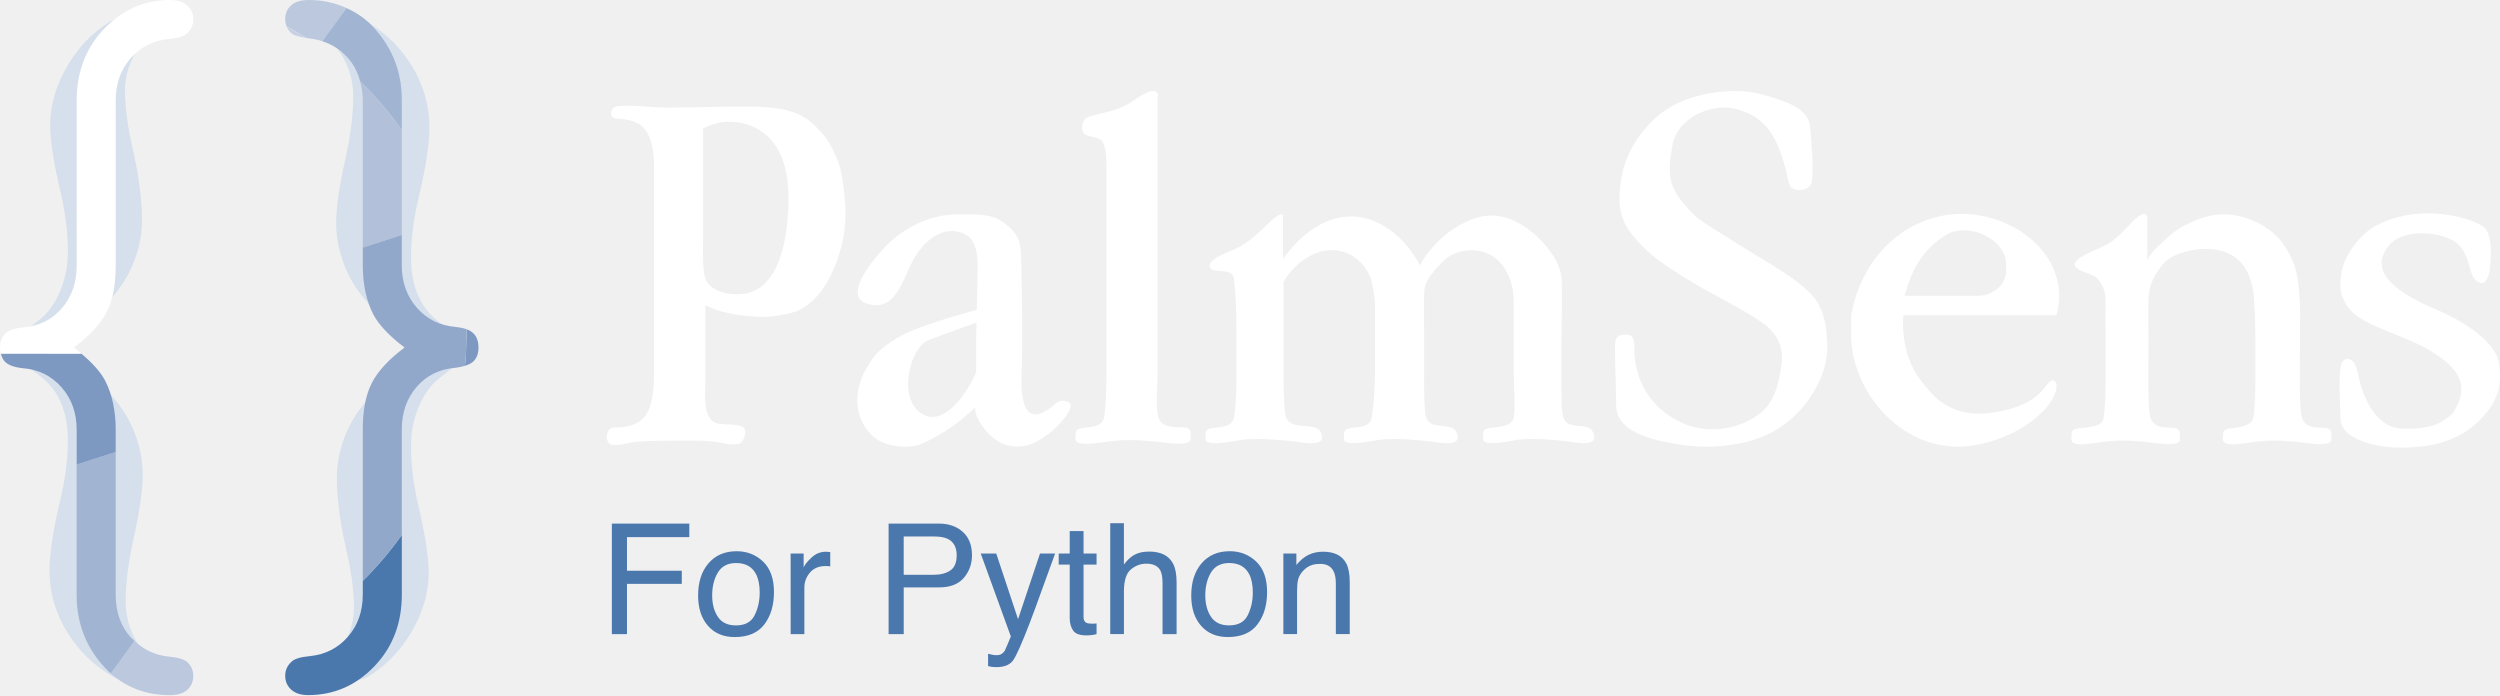
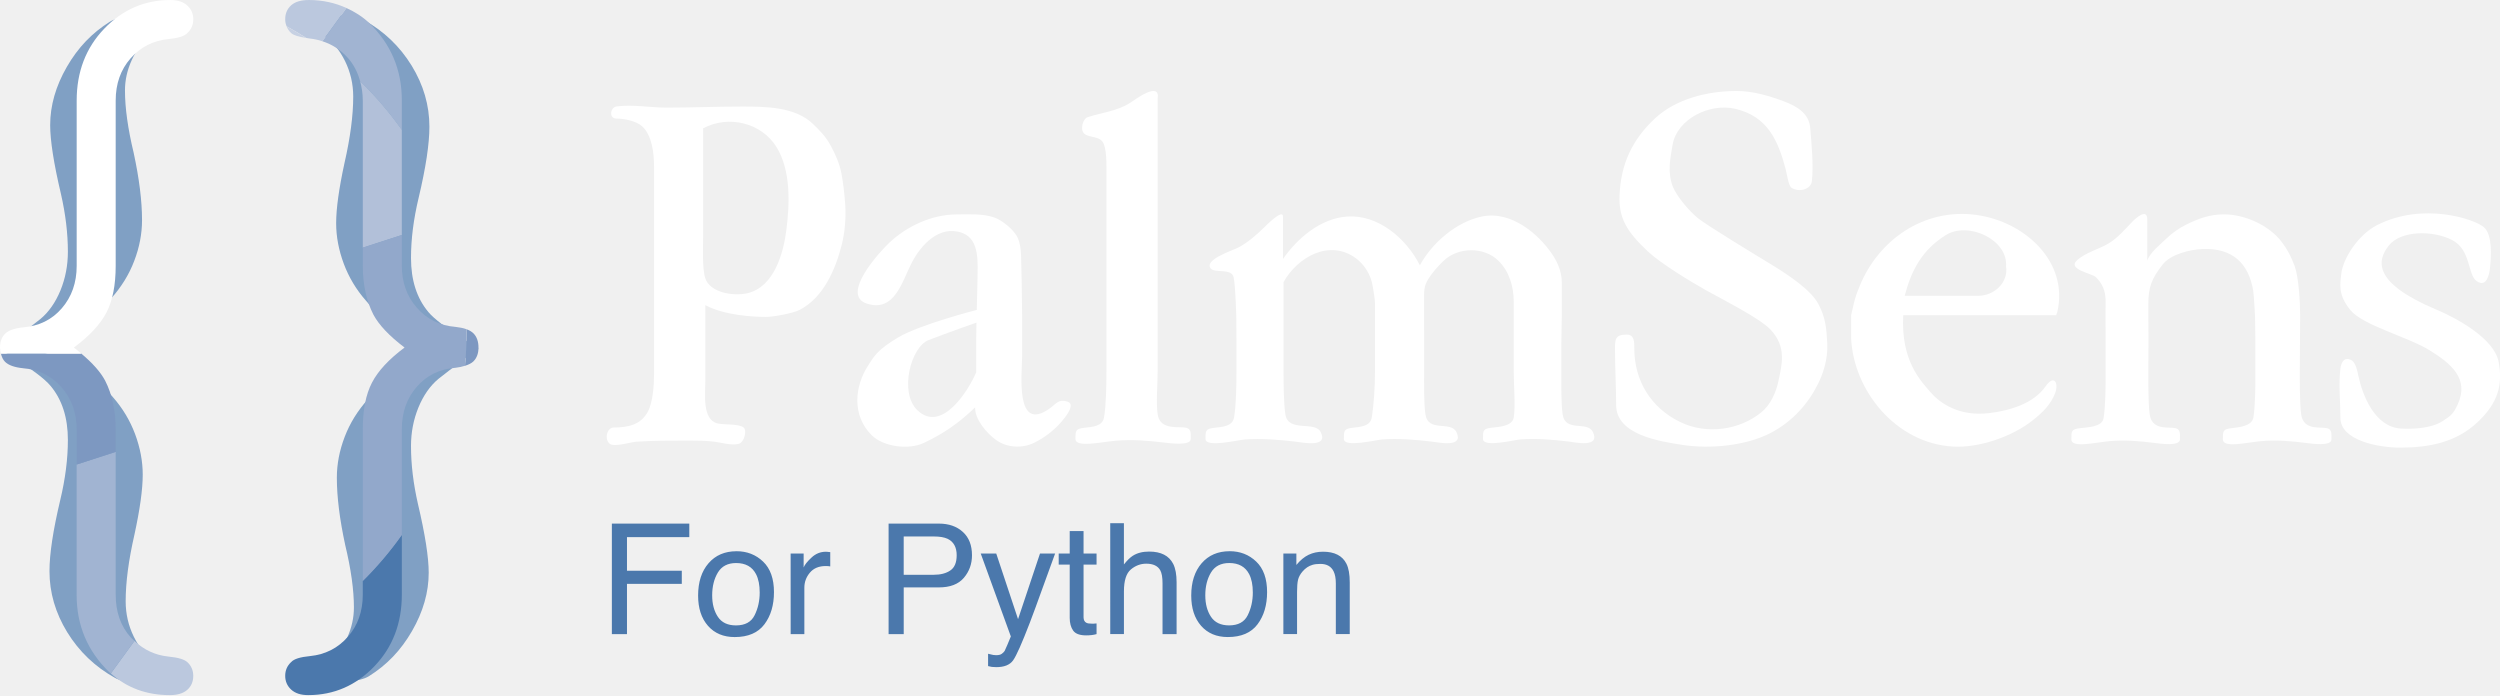
<svg xmlns="http://www.w3.org/2000/svg" width="132.73" height="36.905" version="1.1" viewBox="0 0 132.73 36.905">
  <g transform="translate(-25.93,-20.731)">
-     <g fill="#d5e0ec">
+     <g fill="#80a0c4">
      <path d="m36.168 21.653c-0.9 0.178-1.656 0.499-2.273 0.964-0.406 0.342-0.73 0.776-0.969 1.302-0.241 0.526-0.361 1.063-0.361 1.611 0 0.928 0.154 2.035 0.463 3.32 0.295 1.367 0.443 2.556 0.443 3.568 0 0.723-0.139 1.449-0.417 2.172-0.276 0.726-0.691 1.396-1.247 2.011-0.528 0.641-1.108 1.14-1.736 1.495-0.628 0.357-1.51 0.685-2.642 0.986v0.082c1.145 0.369 2.053 0.752 2.725 1.148s1.26 0.894 1.764 1.497c0.519 0.588 0.913 1.244 1.184 1.967 0.269 0.726 0.406 1.442 0.406 2.153 0 0.779-0.148 1.844-0.443 3.199-0.309 1.353-0.463 2.529-0.463 3.525 0 0.67 0.146 1.299 0.435 1.888 0.289 0.586 0.663 1.032 1.117 1.331 0.432 0.357 1.104 0.622 2.014 0.8 0 0-3.064 0.646-4.128 0.051-1.067-0.593-1.912-1.403-2.542-2.428-0.628-1.027-0.941-2.105-0.941-3.24 0-0.916 0.191-2.172 0.571-3.773 0.272-1.133 0.406-2.199 0.406-3.197 0-1.177-0.306-2.134-0.923-2.871-0.615-0.738-2.659-1.92-2.659-1.92s1.595-1.203 2.125-1.627c0.443-0.369 0.797-0.875 1.062-1.516 0.263-0.644 0.395-1.326 0.395-2.052 0-0.969-0.122-1.994-0.369-3.074-0.38-1.613-0.571-2.83-0.571-3.65 0-1.039 0.295-2.071 0.886-3.096s1.334-1.8 2.29-2.399 4.398-0.227 4.398-0.227z" />
      <path d="m41.117 56.86c0.9-0.178 1.656-0.499 2.273-0.964 0.406-0.342 0.73-0.776 0.969-1.302 0.241-0.526 0.361-1.063 0.361-1.611 0-0.928-0.154-2.035-0.463-3.32-0.295-1.367-0.443-2.556-0.443-3.568 0-0.723 0.139-1.449 0.417-2.172 0.276-0.726 0.691-1.396 1.247-2.011 0.528-0.641 1.108-1.14 1.736-1.495 0.628-0.357 1.51-0.685 2.642-0.986v-0.082c-1.145-0.369-2.053-0.752-2.725-1.148s-1.26-0.894-1.764-1.497c-0.519-0.588-0.913-1.244-1.184-1.967-0.269-0.726-0.406-1.442-0.406-2.153 0-0.779 0.148-1.844 0.443-3.199 0.309-1.353 0.463-2.529 0.463-3.525 0-0.67-0.146-1.299-0.435-1.888-0.289-0.586-0.663-1.032-1.117-1.331-0.432-0.357-1.104-0.622-2.014-0.8 0 0 3.064-0.646 4.128-0.051 1.067 0.593 1.912 1.403 2.542 2.428 0.628 1.027 0.941 2.105 0.941 3.24 0 0.916-0.191 2.172-0.571 3.773-0.272 1.133-0.406 2.199-0.406 3.197 0 1.177 0.306 2.134 0.923 2.871 0.615 0.738 2.659 1.92 2.659 1.92s-1.595 1.203-2.125 1.627c-0.443 0.369-0.797 0.875-1.062 1.516-0.263 0.644-0.395 1.326-0.395 2.052 0 0.969 0.122 1.994 0.369 3.074 0.38 1.613 0.571 2.83 0.571 3.65 0 1.039-0.295 2.071-0.886 3.096s-1.334 1.8-2.29 2.399-4.398 0.227-4.398 0.227z" />
    </g>
  </g>
  <g transform="translate(-25.93,-20.731)" display="none">
    <path d="m38.763 62.282c12.15 0 22.132-9.43 23.03-21.354h-46.06c0.898 11.924 10.88 21.354 23.03 21.354z" fill="none" />
    <path d="m10.025 37.588h5.684c0.799-11.423 9.938-20.565 21.352-21.396v-5.697c-14.544 0.846-26.221 12.54-27.036 27.092z" fill="#28295e" />
    <path d="m67.5 40.956h-5.697c-0.831 11.414-9.973 20.553-21.396 21.352v5.684c14.552-0.815 26.246-12.492 27.092-27.036z" fill="#bbc8de" />
  </g>
  <g transform="translate(-25.93,-20.731)">
    <path d="m42.315 20.732c-0.406 0-0.715 0.093-0.926 0.28s-0.317 0.435-0.317 0.743c0 0.136 0.028 0.259 0.074 0.373 0.351 0.197 0.699 0.396 1.036 0.614 0.074 0.011 0.124 0.028 0.207 0.036 0.231 0.024 0.448 0.075 0.657 0.142l1.281-1.763c-0.602-0.273-1.267-0.426-2.011-0.426" fill="#bbc8de" />
    <path d="m44.325 21.158-1.281 1.763c0.511 0.163 0.961 0.449 1.342 0.87 0.32 0.354 0.533 0.775 0.662 1.247 0.815 0.792 1.555 1.657 2.215 2.587v-1.579c0-1.609-0.577-2.974-1.731-4.095-0.362-0.341-0.77-0.595-1.206-0.793" fill="#a1b4d2" />
    <path d="m50.693 38.209 8e-3 0.169c0 0.598-0.029 1.19-0.084 1.774 0.19-0.06 0.348-0.135 0.449-0.236 0.179-0.179 0.268-0.423 0.268-0.731 0-0.325-0.09-0.577-0.268-0.756-0.09-0.09-0.214-0.163-0.373-0.22" fill="#7d98c1" />
    <path d="m47.263 49.131c-0.62 0.874-1.313 1.691-2.072 2.444v0.723c0 0.894-0.264 1.641-0.792 2.242s-1.199 0.943-2.011 1.024c-0.52 0.049-0.853 0.154-0.999 0.317-0.211 0.195-0.317 0.439-0.317 0.731s0.106 0.536 0.317 0.731 0.512 0.293 0.902 0.293c1.365 0 2.535-0.508 3.51-1.524s1.463-2.287 1.463-3.815v-3.167" fill="#4b78ac" />
    <path d="m41.145 22.129c0.052 0.133 0.13 0.253 0.243 0.358 0.136 0.122 0.418 0.202 0.792 0.257-0.337-0.218-0.685-0.418-1.036-0.614" fill="#c7d1e3" />
    <path d="m45.048 25.039c0.087 0.319 0.143 0.658 0.143 1.032v7.809l2.072-0.673v-5.58c-0.659-0.93-1.4-1.795-2.215-2.587" fill="#b2c0d9" />
    <path d="m47.263 33.205-2.072 0.673v0.942c0 1.008 0.187 1.877 0.56 2.608 0.293 0.553 0.845 1.138 1.658 1.755-0.829 0.617-1.406 1.239-1.731 1.865s-0.487 1.45-0.487 2.474v8.053c0.759-0.754 1.452-1.57 2.072-2.444v-5.608c0-0.894 0.264-1.645 0.792-2.255 0.528-0.609 1.215-0.946 2.06-1.011 0.197-0.022 0.356-0.06 0.501-0.106 0.055-0.584 0.084-1.176 0.084-1.774l-8e-3 -0.169c-0.158-0.057-0.351-0.097-0.578-0.122-0.829-0.065-1.511-0.402-2.048-1.012-0.536-0.609-0.804-1.361-0.804-2.255v-1.615" fill="#92a8cb" />
    <path d="m33.07 54.758-1.255 1.726c0.847 0.763 1.888 1.152 3.132 1.152 0.406 0 0.715-0.094 0.926-0.28 0.211-0.187 0.317-0.435 0.317-0.743 0-0.293-0.106-0.537-0.317-0.731-0.163-0.146-0.496-0.244-1-0.293-0.705-0.072-1.303-0.357-1.804-0.831" fill="#bbc8de" />
    <path d="m32.071 44.721-2.072 0.673v6.928c0 1.609 0.577 2.974 1.73 4.095l0.086 0.066 1.255-1.726-0.194-0.181c-0.537-0.593-0.804-1.353-0.804-2.279v-7.577" fill="#a1b4d2" />
    <path d="m30.246 39.504h-4.267c0.041 0.171 0.106 0.323 0.219 0.436 0.179 0.179 0.495 0.293 0.951 0.341 0.829 0.065 1.511 0.402 2.048 1.012 0.536 0.609 0.804 1.361 0.804 2.254v1.848l2.072-0.673v-1.174c0-1.007-0.187-1.877-0.561-2.608-0.241-0.456-0.67-0.935-1.265-1.435" fill="#7d98c1" />
    <path d="m29.853 39.184c0.829-0.617 1.406-1.239 1.731-1.865 0.325-0.625 0.488-1.45 0.488-2.474v-8.775c0-0.894 0.264-1.641 0.792-2.242s1.198-0.943 2.011-1.024c0.52-0.049 0.853-0.154 1-0.317 0.211-0.195 0.317-0.439 0.317-0.731s-0.106-0.536-0.317-0.731c-0.212-0.195-0.512-0.293-0.902-0.293-1.365 0-2.535 0.508-3.51 1.524s-1.462 2.287-1.462 3.815v8.775c0 0.894-0.264 1.645-0.792 2.255-0.528 0.609-1.215 0.946-2.06 1.011-0.455 0.049-0.772 0.163-0.951 0.341s-0.268 0.422-0.268 0.731c0 0.12 0.025 0.22 0.05 0.32h4.267c-0.126-0.106-0.25-0.212-0.393-0.32z" fill="#fff" />
    <g display="none" fill="#4b78ac">
      <path d="m58.483 48.499h3.896v0.665h-3.107v1.886h2.725v0.665h-2.725v2.716h-0.789v-5.931z" />
      <path d="m62.902 52.287c0-0.316 0.044-0.611 0.133-0.885 0.088-0.274 0.221-0.512 0.398-0.714s0.395-0.361 0.652-0.478 0.558-0.175 0.901-0.175c0.337 0 0.637 0.058 0.897 0.175 0.26 0.116 0.479 0.275 0.656 0.478s0.31 0.44 0.399 0.714c0.088 0.274 0.133 0.569 0.133 0.885s-0.044 0.609-0.133 0.88-0.222 0.508-0.399 0.71-0.396 0.361-0.656 0.478-0.56 0.174-0.897 0.174c-0.344 0-0.644-0.058-0.901-0.174-0.258-0.116-0.475-0.275-0.652-0.478s-0.31-0.439-0.398-0.71c-0.089-0.271-0.133-0.565-0.133-0.88zm0.748 0c0 0.26 0.034 0.491 0.104 0.693s0.165 0.371 0.287 0.507 0.265 0.24 0.428 0.312c0.164 0.072 0.336 0.108 0.52 0.108s0.355-0.036 0.519-0.108c0.163-0.072 0.306-0.176 0.428-0.312s0.217-0.305 0.287-0.507 0.104-0.433 0.104-0.693-0.035-0.492-0.104-0.694-0.165-0.372-0.287-0.511c-0.122-0.138-0.265-0.244-0.428-0.316-0.164-0.072-0.336-0.108-0.519-0.108s-0.356 0.036-0.52 0.108c-0.163 0.072-0.306 0.178-0.428 0.316-0.122 0.139-0.217 0.309-0.287 0.511s-0.104 0.434-0.104 0.694z" />
      <path d="m67.878 50.136h0.665v0.905h0.017c0.171-0.349 0.382-0.606 0.631-0.772 0.249-0.167 0.565-0.244 0.947-0.233v0.748c-0.282 0-0.523 0.039-0.723 0.116s-0.36 0.191-0.482 0.34-0.21 0.333-0.266 0.548c-0.056 0.216-0.083 0.46-0.083 0.731v1.911h-0.706z" />
      <path d="m73.095 48.499h2.035c0.914 0 1.617 0.232 2.11 0.698 0.493 0.465 0.739 1.174 0.739 2.126 0 0.499-0.055 0.94-0.166 1.325s-0.282 0.709-0.515 0.972c-0.232 0.263-0.529 0.464-0.889 0.603-0.36 0.138-0.787 0.208-1.279 0.208h-2.035v-5.931zm0.789 5.267h1.312c0.088 0 0.199-7e-3 0.333-0.021 0.133-0.014 0.274-0.047 0.423-0.1 0.15-0.052 0.298-0.128 0.444-0.229 0.147-0.1 0.278-0.235 0.395-0.407 0.116-0.172 0.211-0.386 0.286-0.644 0.075-0.257 0.112-0.569 0.112-0.935 0-0.354-0.035-0.671-0.104-0.951s-0.183-0.517-0.34-0.71-0.361-0.343-0.61-0.449c-0.25-0.105-0.557-0.158-0.922-0.158h-1.329v4.602z" />
      <path d="m82.498 53.068c-0.094 0.477-0.302 0.839-0.624 1.088s-0.727 0.374-1.215 0.374c-0.344 0-0.643-0.057-0.895-0.17-0.253-0.113-0.465-0.27-0.637-0.469s-0.301-0.438-0.387-0.714c-0.086-0.277-0.135-0.579-0.146-0.905 0-0.321 0.05-0.619 0.15-0.893s0.239-0.511 0.419-0.71 0.393-0.354 0.64-0.465c0.246-0.111 0.516-0.167 0.81-0.167 0.382 0 0.699 0.079 0.951 0.237s0.454 0.359 0.606 0.603 0.258 0.509 0.316 0.797 0.082 0.562 0.07 0.822h-3.214c-6e-3 0.188 0.017 0.367 0.066 0.536 0.05 0.169 0.13 0.319 0.241 0.449s0.252 0.234 0.424 0.312c0.171 0.078 0.374 0.116 0.606 0.116 0.293 0 0.537-0.069 0.731-0.208 0.194-0.138 0.321-0.349 0.382-0.631h0.706zm-0.689-1.196c-0.011-0.166-0.048-0.324-0.112-0.474-0.064-0.149-0.15-0.278-0.258-0.386s-0.237-0.194-0.386-0.257-0.31-0.096-0.482-0.096c-0.183 0-0.347 0.032-0.494 0.096-0.146 0.063-0.273 0.151-0.378 0.262s-0.188 0.24-0.249 0.386c-0.061 0.147-0.097 0.303-0.108 0.469z" />
      <path d="m85.223 54.43h-0.756l-1.595-4.294h0.789l1.205 3.58h0.017l1.171-3.58h0.739z" />
      <path d="m91.112 53.068c-0.094 0.477-0.302 0.839-0.624 1.088s-0.727 0.374-1.215 0.374c-0.344 0-0.643-0.057-0.895-0.17-0.253-0.113-0.465-0.27-0.637-0.469s-0.301-0.438-0.387-0.714c-0.086-0.277-0.135-0.579-0.146-0.905 0-0.321 0.05-0.619 0.15-0.893s0.239-0.511 0.419-0.71 0.393-0.354 0.64-0.465c0.246-0.111 0.516-0.167 0.81-0.167 0.382 0 0.699 0.079 0.951 0.237s0.454 0.359 0.606 0.603 0.258 0.509 0.316 0.797 0.082 0.562 0.07 0.822h-3.214c-6e-3 0.188 0.017 0.367 0.066 0.536 0.05 0.169 0.13 0.319 0.241 0.449s0.252 0.234 0.424 0.312c0.171 0.078 0.374 0.116 0.606 0.116 0.293 0 0.537-0.069 0.731-0.208 0.194-0.138 0.321-0.349 0.382-0.631h0.706zm-0.69-1.196c-0.011-0.166-0.048-0.324-0.112-0.474-0.064-0.149-0.15-0.278-0.258-0.386s-0.237-0.194-0.386-0.257-0.31-0.096-0.482-0.096c-0.183 0-0.347 0.032-0.494 0.096-0.146 0.063-0.273 0.151-0.378 0.262s-0.188 0.24-0.249 0.386c-0.061 0.147-0.097 0.303-0.108 0.469z" />
      <path d="m91.942 48.499h0.706v5.931h-0.706z" />
      <path d="m93.512 52.287c0-0.316 0.044-0.611 0.133-0.885 0.088-0.274 0.221-0.512 0.398-0.714s0.395-0.361 0.652-0.478 0.558-0.175 0.901-0.175c0.337 0 0.637 0.058 0.897 0.175 0.26 0.116 0.479 0.275 0.656 0.478s0.31 0.44 0.399 0.714c0.088 0.274 0.133 0.569 0.133 0.885s-0.044 0.609-0.133 0.88-0.222 0.508-0.399 0.71-0.396 0.361-0.656 0.478-0.56 0.174-0.897 0.174c-0.344 0-0.644-0.058-0.901-0.174-0.258-0.116-0.475-0.275-0.652-0.478s-0.31-0.439-0.398-0.71c-0.089-0.271-0.133-0.565-0.133-0.88zm0.748 0c0 0.26 0.034 0.491 0.104 0.693s0.165 0.371 0.287 0.507 0.265 0.24 0.428 0.312c0.164 0.072 0.336 0.108 0.52 0.108s0.355-0.036 0.519-0.108c0.163-0.072 0.306-0.176 0.428-0.312s0.217-0.305 0.287-0.507 0.104-0.433 0.104-0.693-0.035-0.492-0.104-0.694-0.165-0.372-0.287-0.511c-0.122-0.138-0.265-0.244-0.428-0.316-0.164-0.072-0.336-0.108-0.519-0.108s-0.356 0.036-0.52 0.108c-0.163 0.072-0.306 0.178-0.428 0.316-0.122 0.139-0.217 0.309-0.287 0.511s-0.104 0.434-0.104 0.694z" />
      <path d="m98.538 50.136h0.706v0.581h0.017c0.116-0.238 0.299-0.411 0.548-0.519s0.523-0.162 0.822-0.162c0.332 0 0.622 0.061 0.868 0.183s0.451 0.287 0.615 0.494c0.163 0.208 0.287 0.447 0.37 0.718s0.125 0.56 0.125 0.864-0.04 0.593-0.121 0.864c-0.08 0.271-0.202 0.508-0.365 0.71-0.164 0.202-0.369 0.363-0.615 0.481-0.247 0.119-0.533 0.179-0.86 0.179-0.111 0-0.23-0.011-0.357-0.033s-0.254-0.06-0.382-0.112c-0.127-0.052-0.248-0.122-0.361-0.208-0.114-0.086-0.209-0.192-0.287-0.32h-0.017v2.218h-0.706v-5.939zm3.323 2.11c0-0.2-0.026-0.395-0.079-0.586s-0.133-0.361-0.241-0.511-0.247-0.269-0.416-0.357c-0.169-0.089-0.367-0.133-0.594-0.133-0.238 0-0.44 0.047-0.606 0.142s-0.302 0.217-0.407 0.37c-0.105 0.152-0.181 0.325-0.229 0.519-0.047 0.194-0.07 0.39-0.07 0.59 0 0.21 0.025 0.414 0.075 0.61 0.05 0.197 0.129 0.37 0.237 0.519 0.108 0.15 0.248 0.27 0.419 0.362 0.171 0.091 0.379 0.137 0.623 0.137 0.238 0 0.44-0.047 0.606-0.141s0.299-0.219 0.398-0.374c0.1-0.155 0.172-0.332 0.216-0.531 0.044-0.2 0.066-0.404 0.066-0.615z" />
      <path d="m107.11 53.068c-0.094 0.477-0.302 0.839-0.624 1.088s-0.727 0.374-1.215 0.374c-0.344 0-0.643-0.057-0.895-0.17-0.253-0.113-0.465-0.27-0.637-0.469s-0.301-0.438-0.387-0.714c-0.086-0.277-0.135-0.579-0.146-0.905 0-0.321 0.05-0.619 0.15-0.893s0.239-0.511 0.419-0.71 0.393-0.354 0.64-0.465c0.246-0.111 0.516-0.167 0.81-0.167 0.382 0 0.699 0.079 0.951 0.237s0.454 0.359 0.606 0.603 0.258 0.509 0.316 0.797 0.082 0.562 0.07 0.822h-3.214c-6e-3 0.188 0.017 0.367 0.066 0.536 0.05 0.169 0.13 0.319 0.241 0.449s0.252 0.234 0.424 0.312c0.171 0.078 0.374 0.116 0.606 0.116 0.293 0 0.537-0.069 0.731-0.208 0.194-0.138 0.321-0.349 0.382-0.631h0.706zm-0.689-1.196c-0.011-0.166-0.048-0.324-0.112-0.474-0.064-0.149-0.15-0.278-0.258-0.386s-0.237-0.194-0.386-0.257-0.31-0.096-0.482-0.096c-0.183 0-0.347 0.032-0.494 0.096-0.146 0.063-0.273 0.151-0.378 0.262s-0.188 0.24-0.249 0.386c-0.061 0.147-0.097 0.303-0.108 0.469z" />
      <path d="m107.88 50.136h0.665v0.905h0.017c0.171-0.349 0.382-0.606 0.631-0.772 0.249-0.167 0.565-0.244 0.947-0.233v0.748c-0.282 0-0.523 0.039-0.723 0.116s-0.36 0.191-0.482 0.34-0.21 0.333-0.266 0.548c-0.056 0.216-0.083 0.46-0.083 0.731v1.911h-0.706z" />
      <path d="m111.1 53.076c6e-3 0.161 0.042 0.293 0.108 0.399 0.066 0.105 0.153 0.189 0.262 0.253 0.108 0.064 0.229 0.11 0.365 0.137 0.136 0.028 0.275 0.042 0.419 0.042 0.111 0 0.227-8e-3 0.349-0.025s0.234-0.047 0.336-0.091 0.187-0.109 0.253-0.195c0.066-0.085 0.1-0.195 0.1-0.328 0-0.138-0.041-0.25-0.121-0.336-0.08-0.085-0.186-0.156-0.315-0.212-0.13-0.055-0.28-0.101-0.449-0.137s-0.342-0.073-0.519-0.112-0.349-0.086-0.515-0.141-0.316-0.127-0.449-0.216-0.24-0.202-0.32-0.341c-0.08-0.138-0.12-0.31-0.12-0.515 0-0.216 0.048-0.401 0.145-0.557 0.097-0.155 0.222-0.281 0.374-0.378s0.324-0.169 0.515-0.216 0.38-0.071 0.569-0.071c0.238 0 0.461 0.021 0.668 0.062 0.208 0.042 0.391 0.114 0.548 0.216 0.158 0.103 0.284 0.241 0.378 0.416s0.15 0.392 0.167 0.652h-0.706c-0.011-0.138-0.049-0.253-0.112-0.345-0.064-0.091-0.141-0.165-0.232-0.22-0.092-0.056-0.194-0.096-0.308-0.121s-0.229-0.038-0.345-0.038c-0.105 0-0.212 9e-3 -0.32 0.025s-0.207 0.046-0.295 0.088-0.161 0.099-0.216 0.171c-0.056 0.072-0.083 0.162-0.083 0.268 0 0.128 0.042 0.231 0.128 0.309s0.195 0.144 0.328 0.197 0.283 0.098 0.449 0.134 0.333 0.074 0.499 0.112c0.177 0.039 0.35 0.085 0.519 0.141s0.318 0.128 0.449 0.22c0.13 0.091 0.235 0.206 0.315 0.343 0.08 0.138 0.121 0.309 0.121 0.514 0 0.254-0.054 0.468-0.162 0.642s-0.249 0.313-0.424 0.418c-0.174 0.104-0.371 0.179-0.589 0.224-0.219 0.044-0.437 0.066-0.652 0.066-0.244 0-0.472-0.026-0.685-0.079s-0.403-0.136-0.569-0.25c-0.166-0.113-0.299-0.263-0.398-0.449-0.1-0.185-0.155-0.411-0.167-0.677h0.706z" />
    </g>
    <g fill="#fff">
      <path d="m122.46 36.856c-0.377-0.718-1.556-1.521-2.592-2.145-0.655-0.396-3.306-2.005-3.796-2.4-0.45-0.362-1.13-1.165-1.326-1.666-0.29-0.741-0.152-1.456-0.015-2.228 0.241-1.369 1.96-2.227 3.328-1.909 1.709 0.397 2.272 1.679 2.671 3.189 0.058 0.218 0.155 0.906 0.313 1.004 0.423 0.262 1.043 0.08 1.086-0.366 0.088-0.904-0.018-1.89-0.089-2.797-0.063-0.773-0.666-1.154-1.43-1.437-0.782-0.293-1.632-0.539-2.485-0.539-1.544 0-3.222 0.418-4.343 1.469-1.217 1.141-1.8 2.438-1.867 4.067-0.05 1.195 0.364 1.914 1.507 2.986 0.691 0.646 2.297 1.616 3.091 2.062 0.794 0.445 2.798 1.449 3.396 2.063 0.916 0.943 0.609 1.922 0.444 2.744-0.126 0.618-0.428 1.275-0.906 1.665-1.144 0.936-2.876 1.203-4.281 0.534-1.599-0.761-2.468-2.225-2.468-3.923 0-0.337 0.012-0.734-0.404-0.734-0.61 0-0.621 0.243-0.621 0.784 0 0.986 0.061 1.967 0.061 2.953 0 1.581 2.292 1.931 3.524 2.12 1.502 0.231 3.423 0.04 4.733-0.664 1.109-0.594 1.935-1.512 2.471-2.595 0.22-0.445 0.527-1.239 0.481-2.132s-0.105-1.391-0.481-2.106z" />
      <path d="m63.378 36.933c1.025 0.544 2.547 0.624 3.218 0.624 0.395 0 1.436-0.192 1.788-0.373 1.259-0.649 1.903-2.145 2.23-3.435 0.175-0.691 0.236-1.436 0.191-2.147-0.03-0.485-0.11-1.2-0.205-1.68-0.092-0.468-0.298-0.968-0.561-1.45-0.276-0.503-0.55-0.775-0.943-1.157-0.949-0.923-2.542-0.927-3.79-0.927-1.34 0-2.68 0.057-3.987 0.057-0.882 0-1.747-0.175-2.644-0.065-0.345 0.041-0.44 0.646-0.015 0.646 0.405 0 1.047 0.126 1.357 0.405 0.535 0.479 0.637 1.461 0.637 2.103v11.122c0 0.538-0.067 1.421-0.313 1.903-0.358 0.705-1.03 0.87-1.828 0.87-0.374 0-0.503 0.65-0.205 0.867 0.248 0.182 1.128-0.098 1.414-0.115 0.924-0.059 1.853-0.059 2.781-0.059 0.453 0 0.9 5e-3 1.349 0.059 0.405 0.049 0.904 0.217 1.293 0.115 0.316-0.081 0.446-0.727 0.265-0.868-0.271-0.213-1.02-0.128-1.395-0.219-0.816-0.202-0.638-1.605-0.638-2.22v-4.054zm-0.119-9.389c1.352-0.719 3.092-0.298 3.892 0.986 0.776 1.246 0.706 3.018 0.53 4.405-0.154 1.207-0.633 3.022-2.064 3.362-0.75 0.177-1.987-0.031-2.239-0.783-0.172-0.512-0.118-1.625-0.118-2.216v-5.753z" />
      <path d="m82.603 42.053c-0.476-0.147-0.586 0.105-0.934 0.357-1.872 1.347-1.473-1.876-1.473-2.742v-2.235c0-0.735-0.042-2.947-0.057-3.182-0.017-0.289-0.047-0.592-0.17-0.877-0.186-0.442-0.854-0.963-1.247-1.095-0.638-0.215-1.293-0.165-1.983-0.165-1.334 0-2.675 0.625-3.625 1.533-0.482 0.461-2.579 2.74-1.163 3.202 1.479 0.485 1.879-1.192 2.381-2.161 0.491-0.95 1.466-2.037 2.691-1.588 0.959 0.351 0.804 1.665 0.804 2.488 0 0.194-0.02 0.814-0.038 1.596 0 0-3.009 0.774-4.157 1.452-1.146 0.678-1.311 1.04-1.595 1.475-0.75 1.145-0.879 2.675 0.169 3.722 0.624 0.622 1.969 0.798 2.779 0.411 1.079-0.515 1.845-1.05 2.717-1.886-0.03 0.632 0.632 1.4 1.134 1.748 0.564 0.394 1.354 0.444 1.987 0.139 0.645-0.314 1.217-0.781 1.64-1.343 0.128-0.168 0.545-0.723 0.141-0.848zm-4.844-3.367v1.808c-0.393 0.948-1.837 3.269-3.129 2.011-0.973-0.945-0.34-3.355 0.598-3.718 0.937-0.363 2.544-0.93 2.544-0.93-8e-3 0.323-0.013 0.828-0.013 0.828z" />
      <path d="m87.393 37.609v-11.633c0.15-0.986-1.247 0.08-1.475 0.223-0.688 0.433-1.477 0.504-2.238 0.751-0.27 0.089-0.408 0.66-0.197 0.864 0.268 0.264 0.86 0.097 1.048 0.558 0.18 0.443 0.142 1.327 0.142 1.94v10.132c0 0.818-0.02 1.827-0.129 2.453-0.082 0.478-0.63 0.497-1.047 0.546-0.466 0.057-0.468 0.15-0.468 0.593 0 0.478 1.349 0.162 2.141 0.094 0.883-0.076 1.695-5e-3 2.573 0.098 0.268 0.031 1.409 0.19 1.405-0.19-3e-3 -0.323 0.065-0.594-0.404-0.617s-1.237 0.064-1.351-0.69c-0.093-0.619 0-1.597 0-2.361v-2.76z" />
      <path d="m108.85 37.609v-1.869c0-0.67-0.304-1.22-0.566-1.592-0.679-0.965-2.104-2.251-3.683-1.921-1.325 0.276-2.626 1.374-3.287 2.589-0.722-1.425-2.209-2.698-3.853-2.589-1.437 0.096-2.666 1.174-3.415 2.255v-2.255c0-0.445-0.944 0.526-1.004 0.584-0.398 0.39-0.91 0.837-1.413 1.085-0.298 0.147-1.784 0.626-1.42 1.088 0.211 0.268 1.114-0.034 1.218 0.474 0.106 0.506 0.141 2.152 0.141 2.152l8e-3 1.275v1.56c0 0.818-0.02 1.827-0.128 2.453-0.082 0.478-0.631 0.497-1.047 0.546-0.467 0.057-0.468 0.15-0.468 0.593 0 0.478 1.747 0.049 2.096 0.025 0.885-0.06 1.786 0.012 2.663 0.114 0.372 0.043 1.782 0.346 1.358-0.503-0.306-0.617-1.729 0.036-1.877-0.943-0.091-0.619-0.097-1.597-0.097-2.361v-4.661c0.727-1.31 2.429-2.302 3.835-1.27 0.44 0.323 0.815 0.866 0.909 1.548 0.04 0.295 0.112 0.587 0.112 0.891v3.567c0 0.818-0.067 1.827-0.172 2.453-0.08 0.478-0.616 0.497-1.024 0.546-0.454 0.057-0.456 0.15-0.456 0.593 0 0.478 1.704 0.049 2.047 0.025 0.863-0.06 1.744 0.012 2.6 0.114 0.364 0.043 1.74 0.346 1.328-0.503-0.299-0.617-1.502 0.036-1.646-0.943-0.09-0.619-0.069-1.597-0.069-2.361v-1.485l-3e-3 -1.275v-0.926c0-0.471-0.023-0.742 0.228-1.143 0.225-0.36 0.493-0.651 0.792-0.946 0.766-0.753 2.16-0.779 2.933-0.014 0.577 0.571 0.807 1.383 0.807 2.176v3.687c0 0.818 0.101 1.827 0 2.453-0.08 0.478-0.789 0.497-1.189 0.546-0.443 0.057-0.444 0.15-0.444 0.593 0 0.478 1.665 0.049 2 0.025 0.843-0.06 1.704 0.012 2.541 0.114 0.354 0.043 1.699 0.346 1.297-0.503-0.292-0.617-1.468 0.036-1.609-0.943-0.087-0.619-0.067-1.597-0.067-2.361v-1.485l0.021-1.275z" />
      <path d="m132 37.132c-0.011 0.03 0 0 0 0z" />
      <path d="m130.85 32.14c-2.809-0.375-5.199 1.364-6.178 3.759-0.143 0.354-0.242 0.601-0.323 0.963-0.067 0.296-0.138 0.602-0.138 0.602v1.229c0.125 2.768 2.368 5.566 5.393 5.747 1.393 0.085 3.153-0.529 4.236-1.385 0.541-0.426 0.979-0.858 1.205-1.461 0.188-0.504-0.041-1.022-0.513-0.348-0.644 0.924-1.928 1.294-3.013 1.42-1.596 0.185-2.609-0.543-3.106-1.125s-1.57-1.652-1.437-4.076h8.121c6e-3 -0.02 0.021-0.06 0.058-0.168 0.625-2.646-1.719-4.811-4.306-5.155zm0.105 4.296h-3.902c0.36-1.373 0.931-2.438 2.182-3.223 1.187-0.744 3.317 0.237 3.2 1.666 0.133 0.844-0.623 1.557-1.481 1.557z" />
      <path d="m155.25 37.156c-3.311-1.4-3.152-2.562-2.489-3.394 0.644-0.807 2.355-0.809 3.358-0.286 1.02 0.532 0.803 1.835 1.308 2.183 0.521 0.359 0.668-0.361 0.702-0.71 0.059-0.598 0.143-1.75-0.324-2.154-0.515-0.446-3.261-1.349-5.68-0.108-0.994 0.51-1.804 1.766-1.894 2.592-0.059 0.536-0.184 1.095 0.485 1.914 0.67 0.818 3.047 1.42 4.195 2.128s2.127 1.51 1.506 2.875c-0.219 0.479-0.339 0.601-0.835 0.911-0.588 0.367-1.541 0.414-2.179 0.377-1.391-0.078-2.042-1.766-2.261-2.791-0.046-0.223-0.132-0.702-0.367-0.836-0.402-0.225-0.552 0.155-0.588 0.439-0.104 0.848 0 1.764 0 2.618 0 1.219 2.065 1.583 3.152 1.583 1.584 0 3.009-0.293 4.13-1.353 1.092-1.025 1.344-1.983 1.119-3.196-0.225-1.212-2.126-2.281-3.338-2.794z" />
      <path d="m148.05 37.501c0-0.743-0.079-2.072-0.298-2.66-0.19-0.506-0.372-0.845-0.652-1.225-0.688-0.936-2.005-1.504-3.087-1.504-0.755 0-1.314 0.206-1.984 0.529-0.383 0.186-0.775 0.456-1.077 0.752-0.326 0.319-0.861 0.725-1.02 1.17v-2.187c0-0.592-0.573-0.099-0.793 0.126-0.378 0.39-0.783 0.874-1.263 1.156-0.521 0.308-1.27 0.498-1.696 0.915-0.475 0.467 0.831 0.682 1.02 0.868 0.36 0.353 0.503 0.727 0.52 1.198 4e-3 0.171-2e-3 0.836-2e-3 0.836l2e-3 1.281v2.283c0 0.167-4e-3 1.269-0.107 1.895-0.077 0.478-0.876 0.482-1.269 0.532-0.439 0.057-0.441 0.15-0.441 0.593 0 0.478 1.271 0.162 2.017 0.094 0.832-0.076 1.597-5e-3 2.424 0.098 0.252 0.031 1.327 0.19 1.324-0.19-3e-3 -0.323 0.061-0.594-0.381-0.617s-1.118 0.042-1.226-0.712c-0.088-0.619-0.072-2.094-0.072-2.374 0-0.41 8e-3 -1.616 8e-3 -1.616l-8e-3 -1.282v-0.557c0-0.965 0.184-1.375 0.749-2.115 0.427-0.562 1.475-0.812 2.141-0.837 1.572-0.059 2.431 0.755 2.677 2.203 0.035 0.209 0.098 1.347 0.098 1.347l0.017 1.24v2.283s0 1.24-0.102 1.866c-0.077 0.478-0.789 0.527-1.182 0.576-0.439 0.057-0.441 0.15-0.441 0.593 0 0.478 1.271 0.162 2.017 0.094 0.832-0.076 1.597-5e-3 2.424 0.098 0.252 0.031 1.327 0.19 1.324-0.19-3e-3 -0.323 0.061-0.594-0.381-0.617s-1.118 0.042-1.226-0.712c-0.088-0.619-0.072-2.094-0.072-2.374 0 0 0.017-2.113 0.017-2.856z" />
    </g>
    <g fill="#4b78ac" stroke-width="1.028">
      <path transform="matrix(1.0051 0 0 .99494 25.93 20.731)" d="m32.32 27.941h4.091v0.723h-3.292v1.791h2.895v0.703h-2.895v2.682h-0.799zm6.556 5.432q0.719 0 0.984-0.542 0.269-0.546 0.269-1.212 0-0.602-0.193-0.98-0.305-0.594-1.052-0.594-0.662 0-0.964 0.506-0.301 0.506-0.301 1.22 0 0.687 0.301 1.144 0.301 0.458 0.956 0.458zm0.028-3.959q0.831 0 1.405 0.554 0.574 0.554 0.574 1.63 0 1.04-0.506 1.718-0.506 0.679-1.57 0.679-0.887 0-1.409-0.598-0.522-0.602-0.522-1.614 0-1.084 0.55-1.726 0.55-0.642 1.478-0.642zm-0.024 0.02m2.883 0.104h0.687v0.743q0.084-0.217 0.414-0.526 0.329-0.313 0.759-0.313 0.02 0 0.068 4e-3t0.165 0.016v0.763q-0.064-0.012-0.12-0.016-0.052-4e-3 -0.116-4e-3 -0.546 0-0.839 0.353-0.293 0.349-0.293 0.807v2.473h-0.723zm5.175-1.598h2.654q0.787 0 1.269 0.446 0.482 0.442 0.482 1.245 0 0.691-0.43 1.204-0.43 0.51-1.321 0.51h-1.855v2.493h-0.799zm3.597 1.694q0-0.65-0.482-0.883-0.265-0.124-0.727-0.124h-1.59v2.044h1.59q0.538 0 0.871-0.229 0.337-0.229 0.337-0.807zm4.4-0.096h0.799q-0.153 0.414-0.679 1.887-0.393 1.108-0.658 1.807-0.626 1.646-0.883 2.007t-0.883 0.361q-0.153 0-0.237-0.012-0.08-0.012-0.201-0.044v-0.658q0.189 0.052 0.273 0.064 0.084 0.012 0.149 0.012 0.201 0 0.293-0.068 0.096-0.064 0.161-0.161 0.02-0.032 0.145-0.329 0.124-0.297 0.181-0.442l-1.59-4.424h0.819l1.152 3.501zm-1.164-0.104m2.734-1.096h0.731v1.2h0.687v0.59h-0.687v2.806q0 0.225 0.153 0.301 0.084 0.044 0.281 0.044 0.052 0 0.112 0 0.06-4e-3 0.141-0.012v0.57q-0.124 0.036-0.261 0.052-0.132 0.016-0.289 0.016-0.506 0-0.687-0.257-0.181-0.261-0.181-0.674v-2.846h-0.582v-0.59h0.582zm2.14-0.418h0.723v2.2q0.257-0.325 0.462-0.458 0.349-0.229 0.871-0.229 0.935 0 1.269 0.654 0.181 0.357 0.181 0.992v2.758h-0.743v-2.71q0-0.474-0.12-0.695-0.197-0.353-0.739-0.353-0.45 0-0.815 0.309-0.365 0.309-0.365 1.168v2.28h-0.723zm6.279 5.452q0.719 0 0.984-0.542 0.269-0.546 0.269-1.212 0-0.602-0.193-0.98-0.305-0.594-1.052-0.594-0.662 0-0.964 0.506t-0.301 1.22q0 0.687 0.301 1.144t0.956 0.458zm0.028-3.959q0.831 0 1.405 0.554t0.574 1.63q0 1.04-0.506 1.718-0.506 0.679-1.57 0.679-0.887 0-1.409-0.598-0.522-0.602-0.522-1.614 0-1.084 0.55-1.726 0.55-0.642 1.478-0.642zm-0.024 0.02m2.863 0.104h0.687v0.61q0.305-0.377 0.646-0.542t0.759-0.165q0.915 0 1.237 0.638 0.177 0.349 0.177 1v2.758h-0.735v-2.71q0-0.393-0.116-0.634-0.193-0.401-0.699-0.401-0.257 0-0.422 0.052-0.297 0.088-0.522 0.353-0.181 0.213-0.237 0.442-0.052 0.225-0.052 0.646v2.252h-0.723z" aria-label="For Python" />
    </g>
  </g>
</svg>
